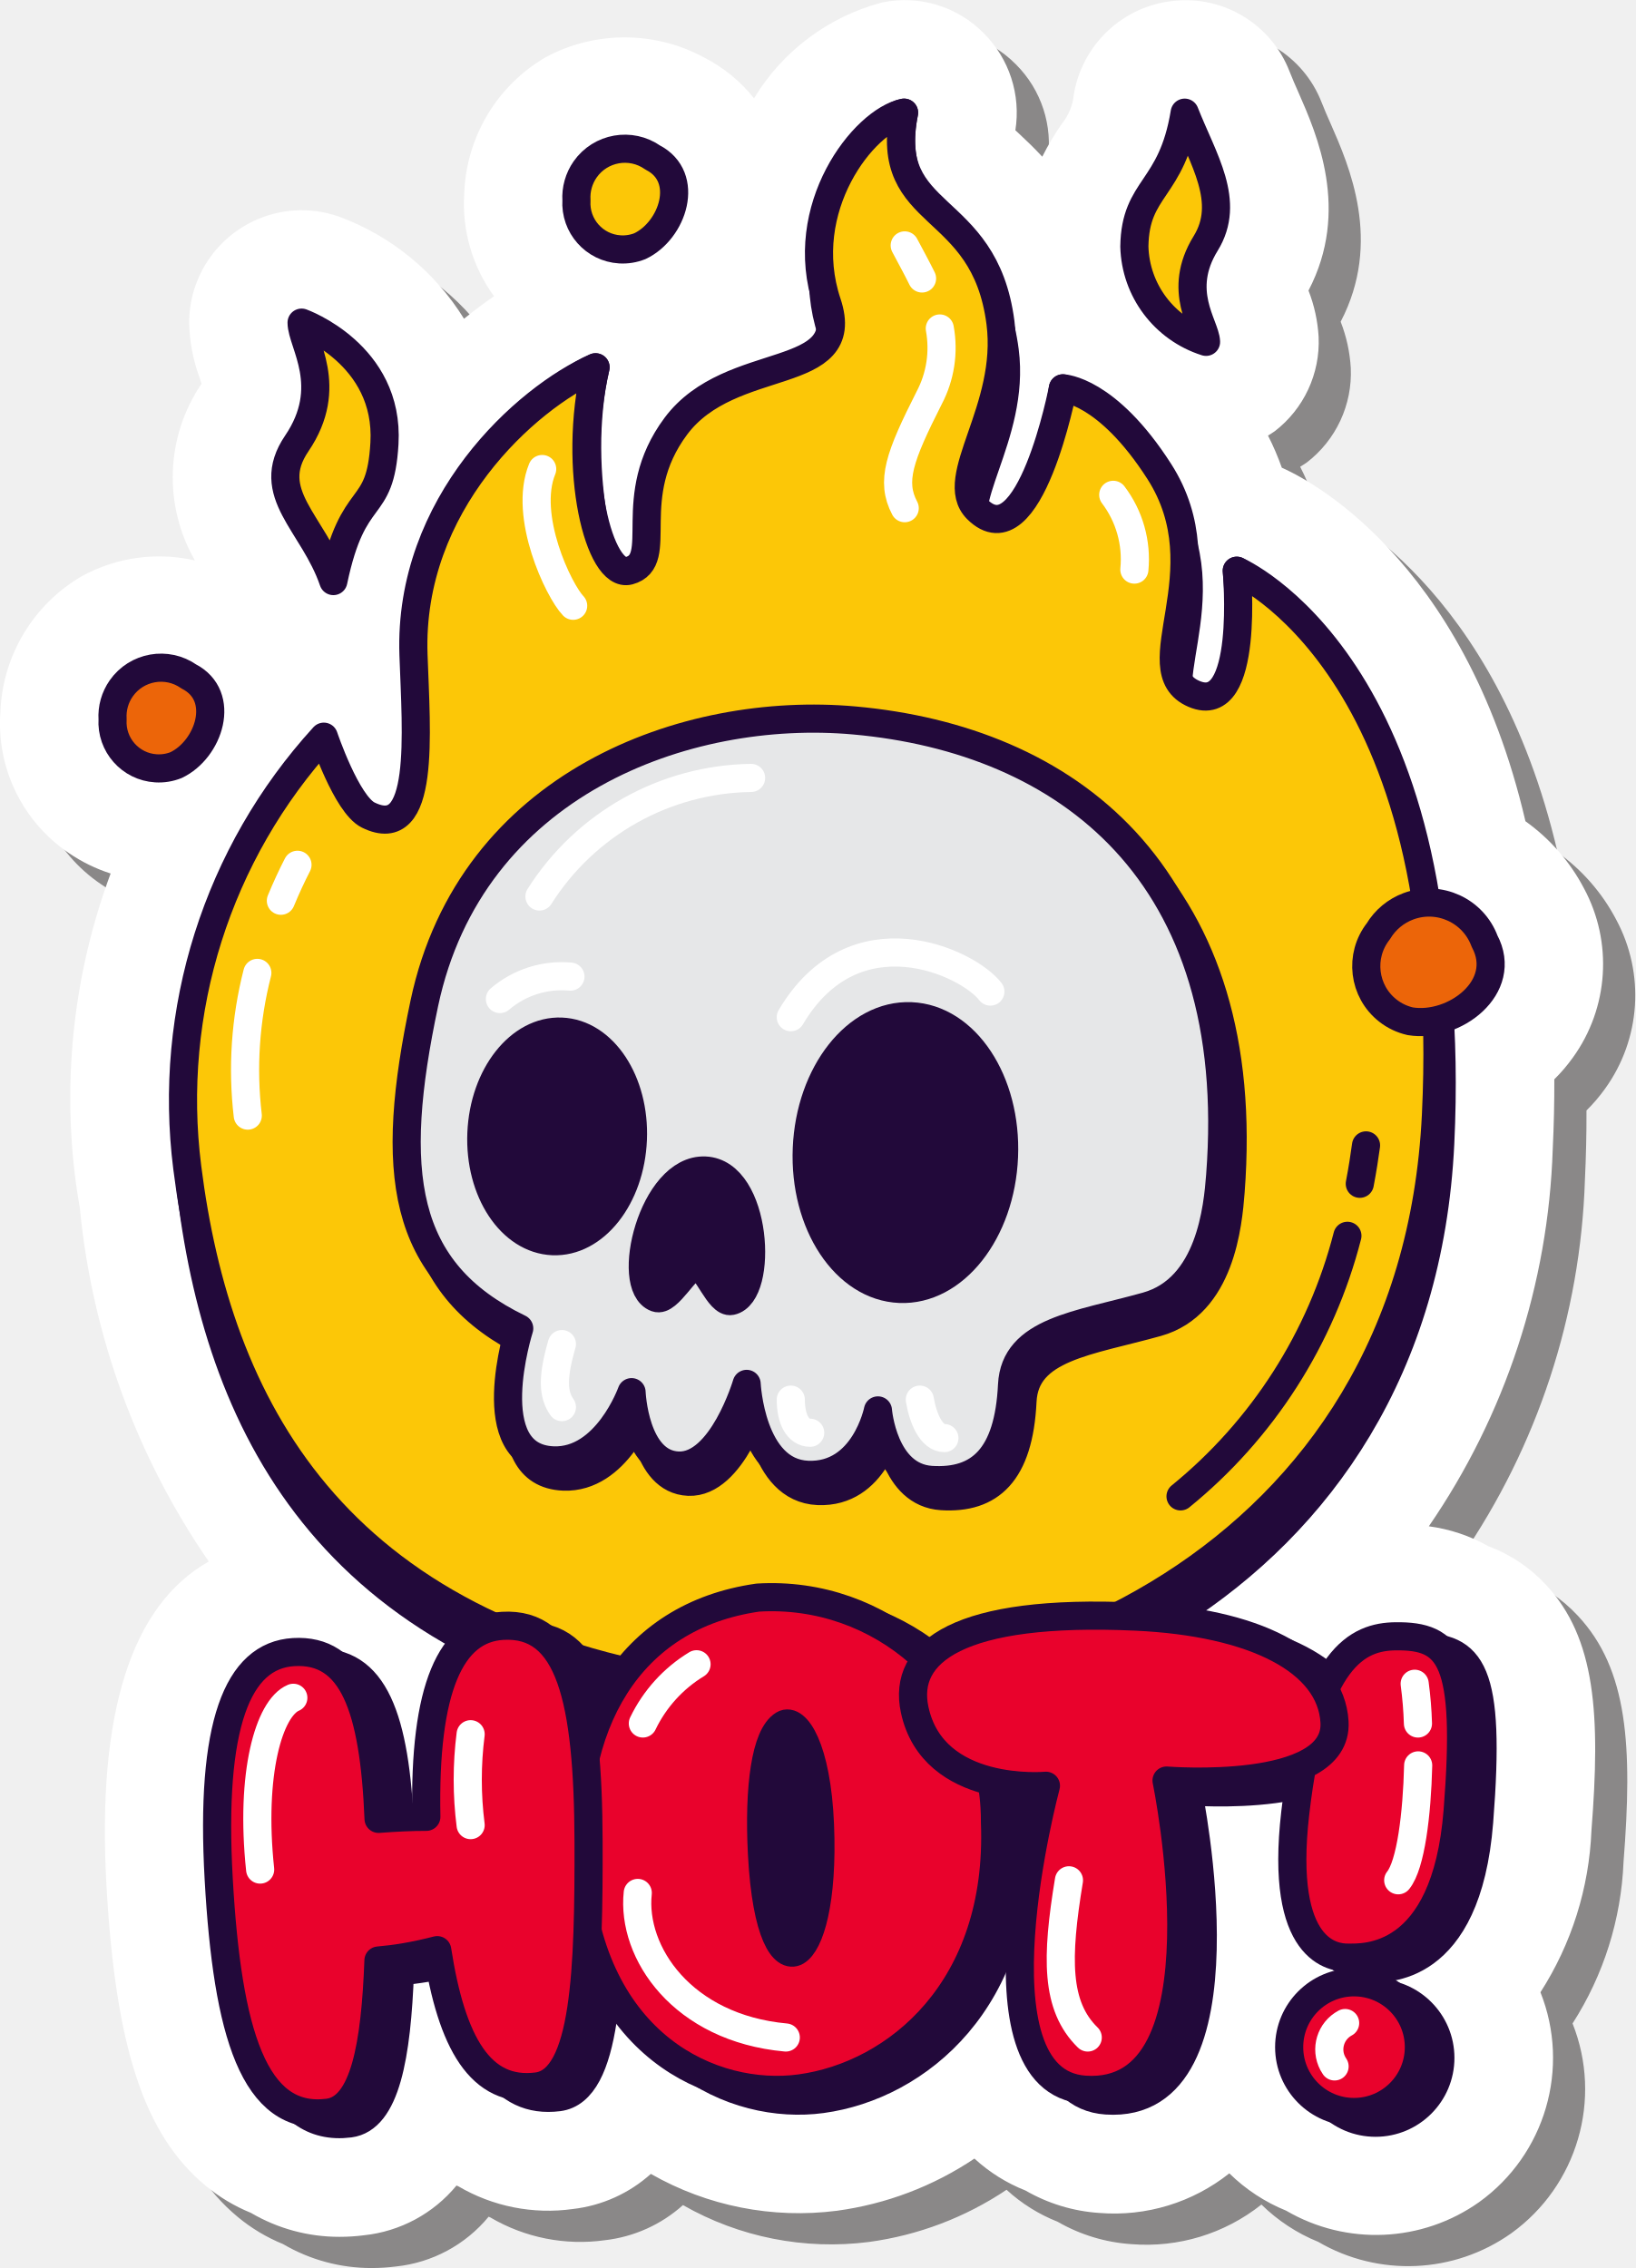
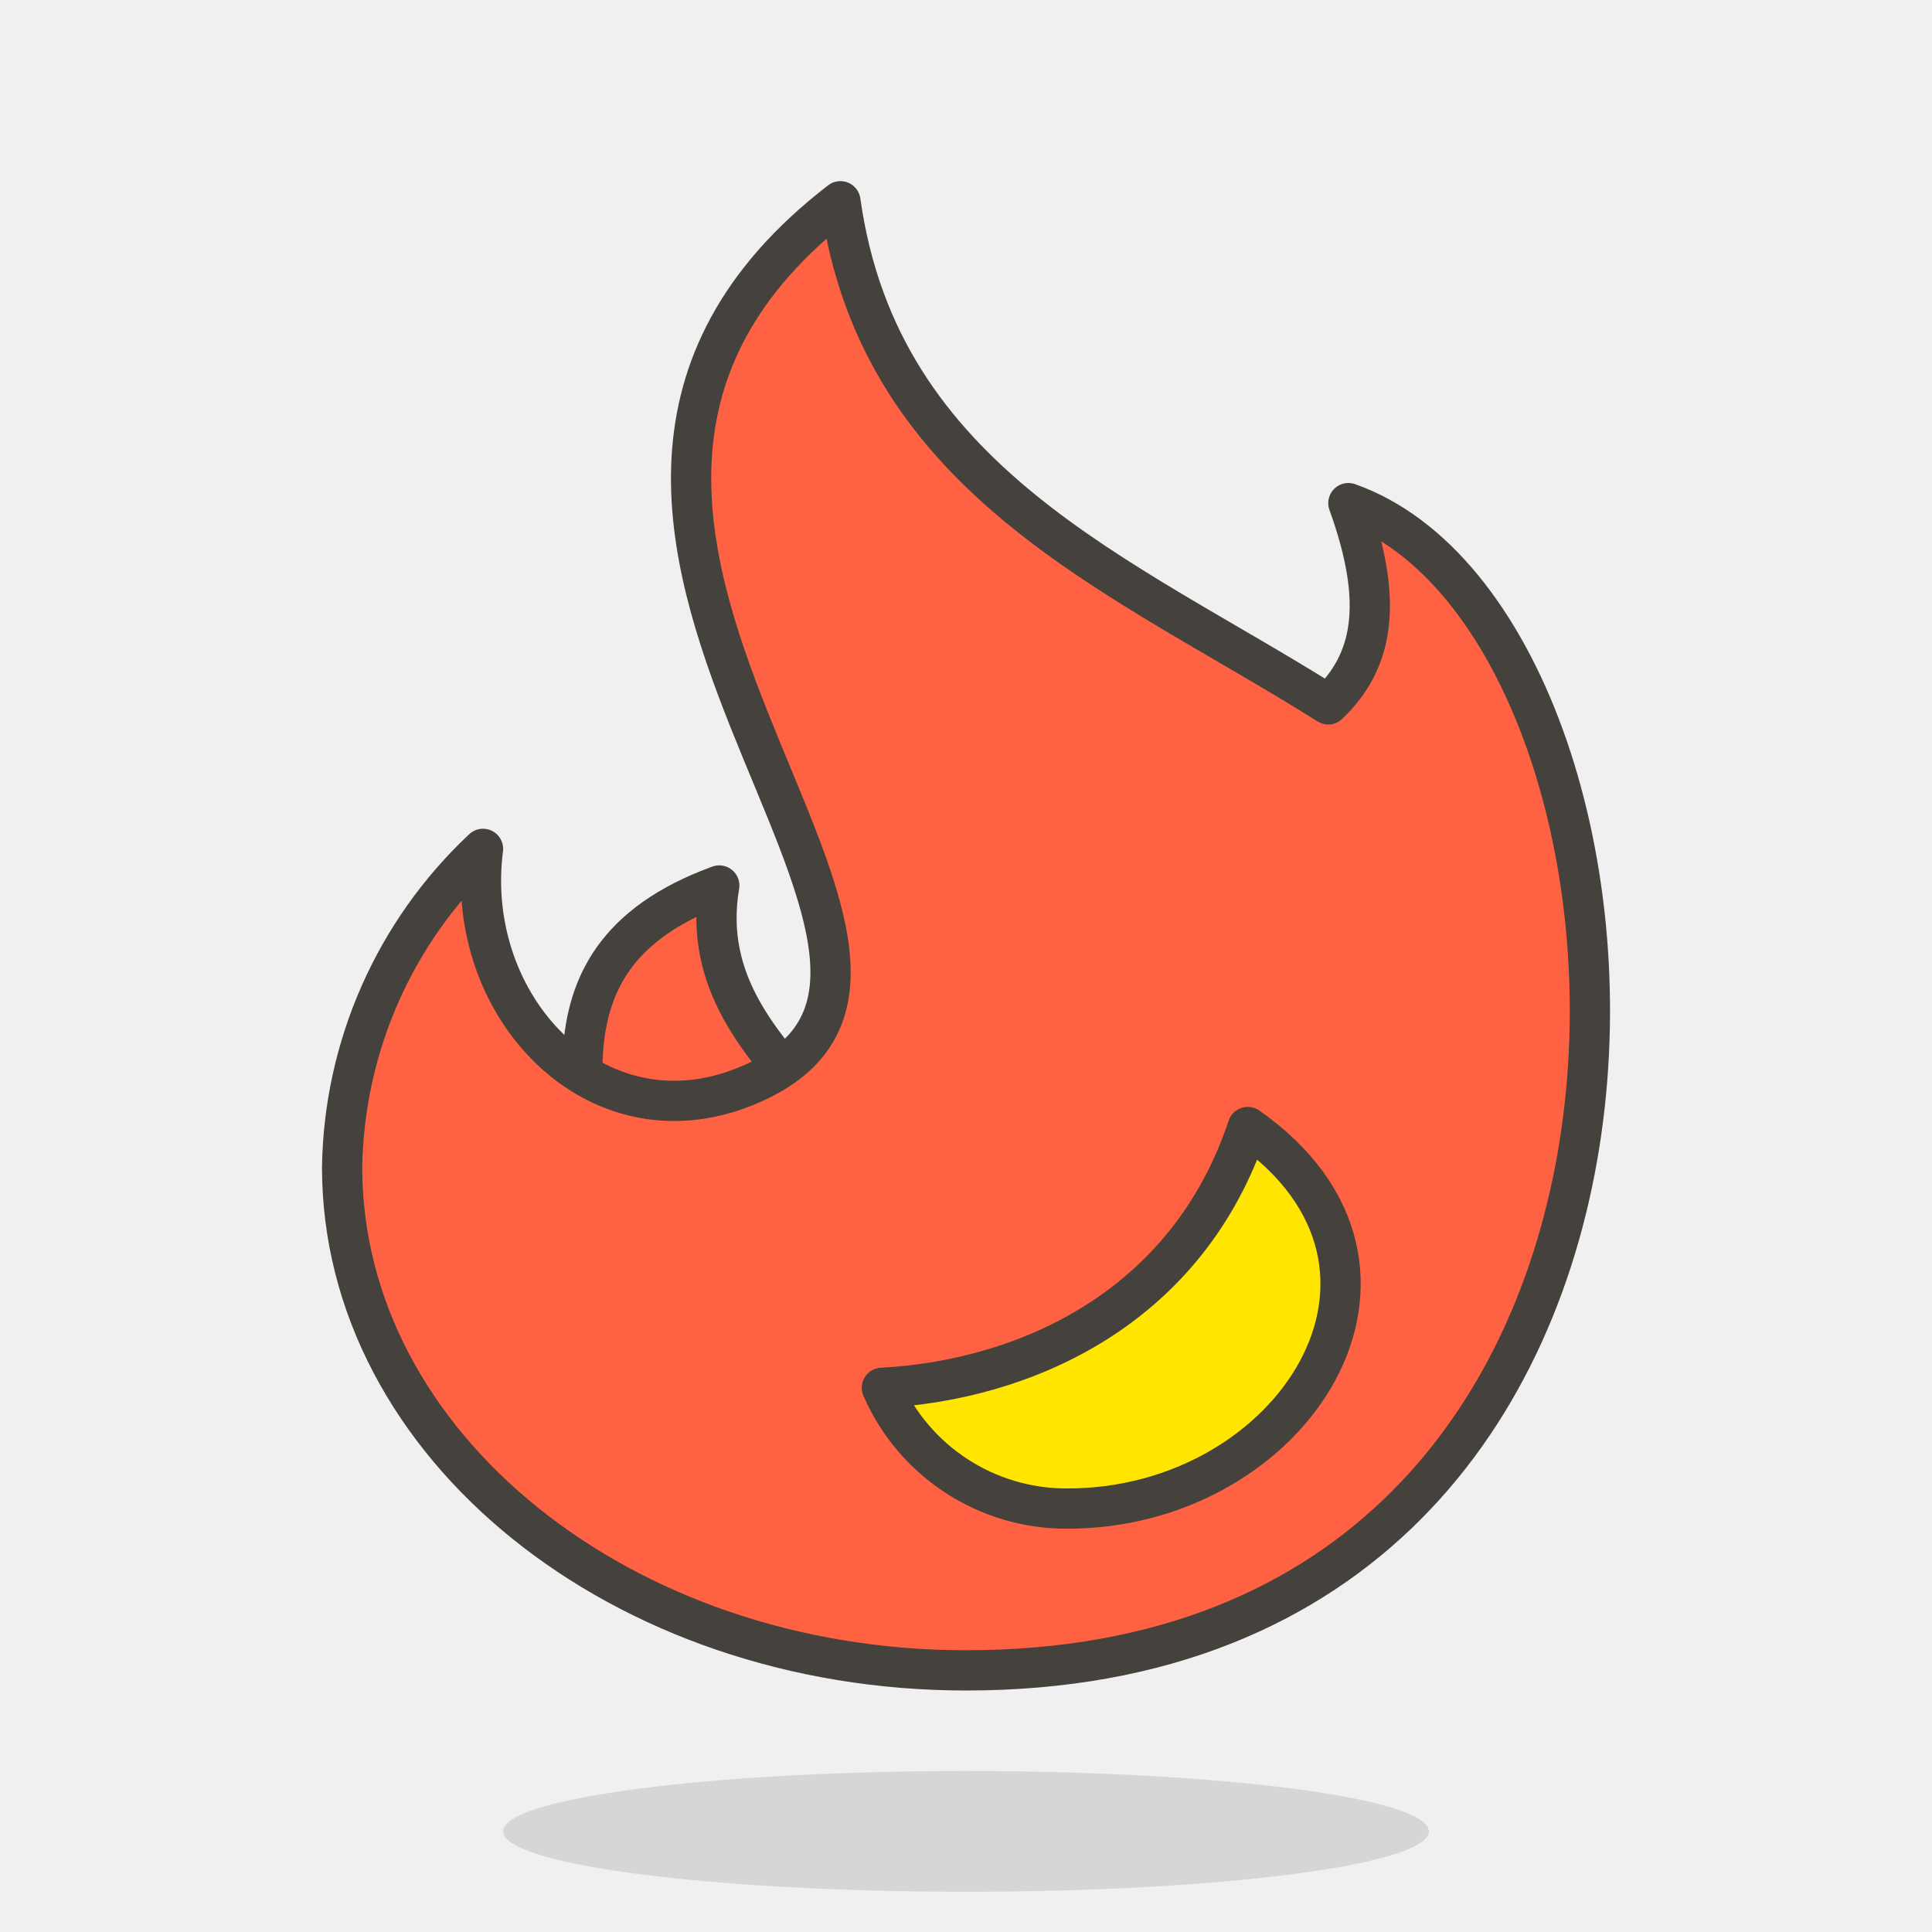
- <svg xmlns="http://www.w3.org/2000/svg" id="Layer_1" style="enable-background:new 0 0 58.119 80.624;" version="1.1" viewBox="0 0 58.119 80.624" xml:space="preserve">
-   <style type="text/css">
- 	.st0{opacity:0.5;fill:#231F20;enable-background:new    ;}
- 	.st1{fill:#FFFFFF;}
- 	.st2{fill:#22093A;stroke:#22093A;stroke-linecap:round;stroke-linejoin:round;}
- 	.st3{fill:#FCC707;stroke:#22093A;stroke-linecap:round;stroke-linejoin:round;}
- 	.st4{fill:none;stroke:#FFFFFF;stroke-linecap:round;stroke-linejoin:round;}
- 	.st5{fill:none;stroke:#22093A;stroke-linecap:round;stroke-linejoin:round;}
- 	.st6{fill:#E6E7E8;stroke:#22093A;stroke-linecap:round;stroke-linejoin:round;}
- 	.st7{fill:#EC6509;stroke:#22093A;stroke-linecap:round;stroke-linejoin:round;}
- 	.st8{fill:#E9022C;stroke:#22093A;stroke-linecap:round;stroke-linejoin:round;}
- </style>
-   <g id="Layer_2_00000044877187766781517490000002076949556345178782_">
-     <g id="Layer_1-2">
-       <path class="st0" d="M54.04,56.072c-0.653-0.368-1.371-0.608-2.114-0.707    c2.72-3.957,4.248-8.612,4.404-13.411c0.04-0.834,0.059-1.662,0.056-2.479    c0.241-0.237,0.461-0.495,0.658-0.77c1.275-1.764,1.429-4.103,0.395-6.019    c-0.497-0.947-1.209-1.763-2.079-2.384c-2.203-9.462-7.884-12.231-8.659-12.568    c-0.139-0.391-0.303-0.773-0.491-1.142c0.078-0.052,0.161-0.095,0.236-0.152    c1.038-0.797,1.622-2.051,1.563-3.358c-0.033-0.564-0.154-1.119-0.36-1.645    c1.488-2.849,0.3-5.548-0.359-7.048c-0.105-0.238-0.213-0.479-0.316-0.745    c-0.65-1.677-2.349-2.706-4.137-2.503c-1.792,0.19-3.236,1.553-3.529,3.331    c-0.037,0.382-0.186,0.744-0.429,1.041c-0.258,0.372-0.489,0.761-0.692,1.165    c-0.315-0.339-0.613-0.62-0.858-0.849c-0.033-0.031-0.065-0.061-0.098-0.09    c0.2-1.263-0.217-2.546-1.123-3.449c-0.939-0.956-2.299-1.368-3.61-1.095    c-1.904,0.5-3.538,1.722-4.555,3.408c-0.478-0.602-1.078-1.094-1.762-1.445    c-1.757-0.955-3.876-0.962-5.639-0.018c-1.727,1.006-2.82,2.824-2.897,4.821    c-0.092,1.312,0.282,2.615,1.058,3.678c-0.354,0.241-0.71,0.51-1.067,0.8    c-1.032-1.672-2.595-2.949-4.438-3.629c-2.083-0.736-4.368,0.357-5.104,2.44    c-0.151,0.428-0.228,0.878-0.228,1.331c0.014,0.668,0.14,1.328,0.371,1.955    c0.021,0.065,0.047,0.143,0.068,0.214c-1.274,1.876-1.365,4.314-0.234,6.28    c-1.362-0.312-2.792-0.114-4.017,0.558c-1.727,1.006-2.82,2.824-2.897,4.821    c-0.148,1.991,0.782,3.909,2.437,5.026c0.456,0.311,0.955,0.555,1.481,0.724    c-1.3,3.499-1.726,7.262-1.239,10.963c0.032,0.252,0.072,0.494,0.113,0.737L3.975,44.032    l0.011,0.098c0.447,4.482,2.021,8.779,4.575,12.489c-2.759,1.554-3.98,5.41-3.636,11.517    c0.324,5.768,1.345,8.858,3.52,10.669c0.485,0.404,1.03,0.73,1.614,0.968    c0.954,0.56,2.04,0.854,3.146,0.852c0.291-0,0.581-0.018,0.869-0.055    c1.287-0.135,2.469-0.77,3.292-1.769c0.022,0.01,0.044,0.02,0.066,0.028    c1.226,0.72,2.659,1.004,4.067,0.807c1.032-0.118,2.001-0.554,2.774-1.248l0.003,0.001    c2.003,1.144,4.324,1.603,6.611,1.309c1.749-0.237,3.421-0.871,4.887-1.855    c0.53,0.487,1.146,0.872,1.815,1.136c0.802,0.463,1.699,0.736,2.623,0.797    c1.663,0.135,3.315-0.369,4.621-1.408c0.58,0.57,1.266,1.021,2.02,1.327    c2.148,1.253,4.831,1.134,6.86-0.305c2.351-1.692,3.249-4.768,2.178-7.459    c1.104-1.72,1.729-3.702,1.812-5.744c0.323-4.097,0.161-6.842-1.625-8.751    C55.514,56.829,54.816,56.362,54.04,56.072z M44.948,10.415L44.909,10.402l-0.003-0.001L44.948,10.415z    " />
-       <path class="st1" d="M52.897,54.964c-0.653-0.368-1.371-0.608-2.114-0.707    c2.72-3.957,4.248-8.612,4.404-13.411c0.04-0.834,0.059-1.662,0.056-2.479    c0.241-0.237,0.461-0.495,0.658-0.77c1.275-1.764,1.429-4.103,0.395-6.019    c-0.497-0.947-1.209-1.763-2.079-2.384c-2.203-9.462-7.884-12.23-8.659-12.568    c-0.139-0.391-0.303-0.773-0.491-1.142c0.078-0.052,0.161-0.095,0.236-0.152    c1.038-0.797,1.622-2.051,1.563-3.358c-0.033-0.564-0.154-1.119-0.36-1.645    c1.488-2.849,0.3-5.548-0.359-7.048c-0.105-0.238-0.213-0.479-0.316-0.745    c-0.65-1.677-2.349-2.706-4.137-2.503c-1.792,0.19-3.236,1.553-3.529,3.331    c-0.037,0.382-0.186,0.744-0.429,1.041c-0.258,0.372-0.489,0.761-0.692,1.165    c-0.315-0.339-0.613-0.62-0.858-0.849c-0.033-0.031-0.065-0.061-0.098-0.09    c0.2-1.263-0.217-2.546-1.123-3.449c-0.939-0.956-2.299-1.368-3.61-1.095    C29.45,0.588,27.816,1.81,26.799,3.495c-0.478-0.602-1.078-1.094-1.762-1.445    c-1.757-0.955-3.876-0.962-5.639-0.018c-1.727,1.006-2.82,2.824-2.897,4.821    c-0.092,1.312,0.282,2.615,1.058,3.678c-0.354,0.241-0.71,0.51-1.067,0.8    C15.46,9.661,13.898,8.383,12.055,7.703c-2.083-0.736-4.368,0.357-5.104,2.44    c-0.151,0.428-0.228,0.878-0.228,1.331c0.014,0.668,0.14,1.328,0.371,1.955    c0.021,0.065,0.047,0.143,0.068,0.214c-1.274,1.876-1.365,4.314-0.234,6.28    c-1.362-0.312-2.792-0.114-4.017,0.558c-1.727,1.006-2.82,2.824-2.897,4.821    c-0.148,1.991,0.782,3.909,2.437,5.026c0.456,0.311,0.955,0.555,1.481,0.724    c-1.3,3.499-1.726,7.262-1.239,10.963c0.032,0.252,0.072,0.494,0.113,0.737l0.028,0.171    l0.011,0.098c0.447,4.482,2.021,8.779,4.575,12.489c-2.759,1.554-3.98,5.41-3.636,11.517    c0.324,5.768,1.345,8.858,3.52,10.669c0.485,0.404,1.03,0.73,1.614,0.968    c0.954,0.56,2.04,0.854,3.146,0.852c0.291-0,0.581-0.018,0.869-0.055    c1.287-0.135,2.469-0.77,3.292-1.769c0.022,0.01,0.044,0.02,0.066,0.028    c1.226,0.72,2.659,1.004,4.067,0.807c1.032-0.118,2.001-0.554,2.774-1.248l0.003,0.001    c2.003,1.144,4.324,1.603,6.611,1.309c1.749-0.237,3.421-0.871,4.887-1.855    c0.53,0.487,1.146,0.872,1.815,1.136c0.802,0.463,1.699,0.736,2.623,0.797    c1.663,0.135,3.315-0.369,4.621-1.408c0.58,0.57,1.266,1.021,2.02,1.327    c2.148,1.253,4.831,1.134,6.86-0.305c2.351-1.692,3.249-4.768,2.178-7.459    c1.104-1.72,1.729-3.702,1.812-5.744c0.323-4.097,0.161-6.842-1.625-8.751    C54.372,55.72,53.674,55.254,52.897,54.964z M43.806,9.307l-0.039-0.013l-0.003-0.001    L43.806,9.307z" />
-       <path class="st2" d="M11.661,27.194c-3.785,4.148-5.559,9.749-4.853,15.32    c1.057,8.369,5.092,16.464,18.271,18.415c10.543,1.56,25.338-4.304,26.109-20.281    c0.772-15.996-7.231-20.36-7.231-20.36s0.628,6.24-1.37,5.384s1.053-4.336-1.231-7.904    c-0.907-1.554-2.125-2.903-3.578-3.964c0,0-1.038,7.163-2.899,5.302    c-1.094-1.094,1.227-3.558,0.831-6.631c-0.571-4.425-4.355-4.586-3.578-8.47    c-1.427,0.285-3.711,4.4-2.581,7.774c0.957,2.859-3.426,1.76-5.377,4.377    c-1.883,2.526-0.329,4.774-1.665,5.138c-1.047,0.285-2.198-4.575-1.342-8.238    c-2.474,1.094-6.509,5.86-6.318,11.236c0.099,2.805,0.434,6.695-1.608,5.689    C12.471,29.603,11.661,27.194,11.661,27.194z" />
-       <path class="st3" d="M11.509,26.188c-3.785,4.148-5.559,9.749-4.853,15.32    c1.057,8.369,5.092,16.464,18.271,18.415c10.543,1.561,25.338-4.304,26.109-20.281    c0.772-15.996-7.079-19.353-7.079-19.353s0.476,5.234-1.522,4.377s1.053-4.336-1.231-7.904    c-1.865-2.914-3.426-2.957-3.426-2.957s-1.19,6.156-3.051,4.295    c-1.094-1.094,1.227-3.558,0.831-6.631C34.987,7.044,31.355,7.889,32.132,4.005    c-1.427,0.285-3.863,3.394-2.734,6.768c0.957,2.859-3.426,1.76-5.377,4.377    c-1.883,2.526-0.329,4.774-1.665,5.138c-1.047,0.285-2.046-3.568-1.189-7.232    c-2.474,1.094-6.661,4.853-6.471,10.229c0.099,2.805,0.434,6.695-1.608,5.689    C12.319,28.596,11.509,26.188,11.509,26.188z" />
-       <path class="st4" d="M33.402,11.677c0.154,0.842,0.021,1.711-0.378,2.467    c-1.06,2.097-1.373,2.966-0.869,3.921" />
-       <path class="st4" d="M32.155,8.724c0.203,0.385,0.419,0.775,0.616,1.175" />
-       <path class="st4" d="M9.146,34.585c-0.425,1.656-0.54,3.376-0.34,5.073" />
-       <path class="st4" d="M10.573,30.742c-0.197,0.382-0.397,0.811-0.59,1.278" />
-       <path class="st4" d="M19.27,16.673c-0.684,1.671,0.587,4.329,1.101,4.861" />
-       <path class="st4" d="M39.566,17.59c0.576,0.76,0.844,1.709,0.751,2.658" />
-       <path class="st5" d="M47.889,43.931c-0.934,3.643-3.013,6.89-5.931,9.263" />
-       <path class="st5" d="M48.551,40.717c-0.053,0.383-0.122,0.845-0.222,1.365" />
-       <path class="st3" d="M10.719,11.469c0,0,3.13,1.115,2.945,4.294c-0.152,2.619-1.106,1.498-1.816,4.893    c-0.707-2.066-2.509-3.113-1.3-4.892C11.922,13.741,10.719,12.198,10.719,11.469z" />
-       <path class="st2" d="M43.737,42.365c0.83-10.784-5.477-15.5-13.004-16.177    c-5.999-0.539-13.624,2.247-15.28,10.047c-1.273,5.999-0.834,9.534,3.371,11.565    c0,0-1.459,4.588,1.209,4.691c1.895,0.073,2.784-2.425,2.784-2.425s0.098,2.544,1.656,2.609    s2.434-2.903,2.434-2.903s0.149,3.148,2.17,3.232s2.496-2.289,2.496-2.289    s0.188,2.364,1.897,2.471c1.718,0.107,2.747-0.814,2.871-3.375    c0.093-1.924,2.356-2.121,4.784-2.801C43.391,46.376,43.65,43.494,43.737,42.365z" />
-       <path class="st6" d="M22.447,49.489c0,0-0.889,2.498-2.784,2.425    c-2.668-0.103-1.209-4.691-1.209-4.691c-4.205-2.031-4.644-5.566-3.371-11.565    c1.656-7.8,9.281-10.586,15.28-10.047c7.526,0.677,13.834,5.393,13.004,16.177    c-0.087,1.129-0.345,4.011-2.613,4.645c-2.428,0.68-4.691,0.877-4.784,2.801    c-0.123,2.56-1.152,3.482-2.87,3.375c-1.709-0.107-1.897-2.471-1.897-2.471    s-0.475,2.372-2.496,2.289s-2.17-3.232-2.17-3.232s-0.876,2.968-2.434,2.903    S22.447,49.489,22.447,49.489z" />
-       <path class="st2" d="M23.325,46.139c-1.137-0.421-0.132-4.606,1.732-4.529s2.086,4.399,0.928,4.639    c-0.427,0.089-0.862-1.229-1.217-1.251C24.384,44.975,23.756,46.298,23.325,46.139z" />
-       <ellipse class="st2" cx="32.179" cy="40.972" rx="4.851" ry="3.507" transform="matrix(0.041425 -0.999142 0.999142 0.041425 -10.09038 71.42638)" />
-       <ellipse class="st2" cx="19.802" cy="40.398" rx="3.728" ry="2.694" transform="matrix(0.041425 -0.999142 0.999142 0.041425 -21.38211 58.50906)" />
-       <path class="st4" d="M19.173,31.869c1.634-2.585,4.463-4.171,7.522-4.215" />
-       <path class="st4" d="M19.971,47.78c-0.342,1.177-0.321,1.785,0,2.241" />
-       <path class="st4" d="M28.106,49.755c0,0.684,0.248,1.177,0.689,1.177" />
-       <path class="st4" d="M32.692,49.755c0.114,0.684,0.418,1.367,0.873,1.367" />
-       <path class="st4" d="M28.106,36.16c2.27-3.835,6.295-1.95,7.093-0.911" />
-       <path class="st4" d="M17.768,35.514c0.694-0.593,1.597-0.881,2.506-0.797" />
-       <path class="st3" d="M42.865,12.152c-1.484-0.471-2.507-1.831-2.548-3.387    c0.03-2.135,1.333-1.974,1.789-4.76c0.649,1.654,1.665,3.159,0.745,4.648    C41.806,10.347,42.839,11.559,42.865,12.152z" />
-       <path class="st7" d="M48.988,33.106c-0.685,0.873-0.533,2.136,0.34,2.82    c0.233,0.183,0.504,0.312,0.794,0.378c1.559,0.257,3.516-1.211,2.642-2.847    c-0.404-1.089-1.615-1.645-2.704-1.241C49.612,32.382,49.234,32.696,48.988,33.106z" />
-       <path class="st7" d="M4.001,25.569c-0.056,0.908,0.635,1.689,1.543,1.744    c0.243,0.015,0.486-0.024,0.712-0.114c1.171-0.553,1.808-2.455,0.456-3.151    c-0.78-0.547-1.855-0.358-2.402,0.422C4.085,24.791,3.976,25.178,4.001,25.569z" />
-       <path class="st3" d="M20.488,7.121c-0.056,0.908,0.635,1.689,1.543,1.744    C22.274,8.88,22.517,8.841,22.743,8.751c1.171-0.553,1.808-2.455,0.456-3.151    c-0.78-0.547-1.855-0.358-2.402,0.422C20.573,6.343,20.464,6.73,20.488,7.121z" />
-       <path class="st2" d="M50.363,58.55c-1.315,0.016-2.92,0.713-3.563,6.276    c-0.574,4.967,1.377,5.153,1.88,5.147s3.463,0.213,3.891-5.216S52.312,58.527,50.363,58.55z    " />
-       <circle class="st2" cx="48.888" cy="73.155" r="2.305" />
-       <path class="st2" d="M27.698,57.174c4.379-0.268,8.146,3.064,8.414,7.442    c0.011,0.183,0.016,0.366,0.015,0.55c0.231,5.909-3.493,8.989-6.922,9.454    c-3.095,0.42-7.452-1.501-7.914-7.78C20.911,61.696,23.097,57.832,27.698,57.174z" />
-       <path class="st2" d="M28.613,61.688c0.434-0.263,1.18,0.821,1.294,3.558    c0.114,2.737-0.366,4.231-0.842,4.508c-0.429,0.25-1.067-0.564-1.219-3.469    C27.722,63.905,27.976,62.074,28.613,61.688z" />
-       <path class="st2" d="M41.129,57.851c-6.299-0.287-8.294,1.256-7.857,3.307    c0.657,3.082,4.666,2.706,4.666,2.706s-2.827,10.522,1.385,10.805    c5.252,0.353,2.902-10.99,2.902-10.99s6.12,0.493,5.97-2.083    C48.069,59.43,45.351,58.043,41.129,57.851z" />
-       <path class="st2" d="M18.63,58.178c-1.844,0.106-2.805,2.216-2.713,6.789    c-0.531-0.001-1.102,0.028-1.698,0.073c-0.163-3.975-0.924-6.049-3.016-5.929    c-2.009,0.116-2.974,2.601-2.666,8.068c0.308,5.467,1.256,8.641,3.888,8.307    c1.288-0.163,1.679-2.41,1.79-5.411c0.295-0.026,0.601-0.062,0.931-0.118    c0.418-0.072,0.799-0.157,1.158-0.25c0.51,3.301,1.536,5.1,3.548,4.845    c1.731-0.219,1.843-4.196,1.83-8.712C21.667,60.738,21.008,58.041,18.63,58.178z" />
-       <path class="st8" d="M49.599,58.168c-1.315,0.016-2.92,0.713-3.563,6.276    c-0.574,4.967,1.377,5.153,1.88,5.147s3.463,0.213,3.891-5.216S51.548,58.144,49.599,58.168z    " />
-       <circle class="st8" cx="48.124" cy="72.773" r="2.305" />
-       <path class="st8" d="M26.934,56.792c4.379-0.268,8.146,3.064,8.414,7.442    c0.011,0.183,0.016,0.366,0.015,0.55c0.231,5.909-3.493,8.989-6.922,9.454    c-3.095,0.42-7.452-1.501-7.914-7.78C20.147,61.313,22.333,57.45,26.934,56.792z" />
-       <path class="st2" d="M27.849,61.305c0.434-0.263,1.18,0.821,1.294,3.558    s-0.366,4.231-0.842,4.508c-0.429,0.25-1.067-0.564-1.219-3.469    C26.958,63.523,27.212,61.692,27.849,61.305z" />
-       <path class="st8" d="M40.365,57.468c-6.299-0.287-8.294,1.256-7.857,3.307    c0.657,3.082,4.666,2.706,4.666,2.706s-2.827,10.522,1.385,10.805    c5.252,0.353,2.902-10.99,2.902-10.99s6.12,0.493,5.97-2.083    C47.305,59.048,44.587,57.661,40.365,57.468z" />
-       <path class="st8" d="M17.866,57.796c-1.844,0.106-2.805,2.216-2.713,6.789    c-0.531-0.001-1.102,0.028-1.698,0.073c-0.163-3.975-0.924-6.049-3.016-5.929    c-2.009,0.116-2.974,2.601-2.666,8.068c0.308,5.467,1.256,8.641,3.888,8.307    c1.288-0.163,1.679-2.41,1.79-5.411c0.295-0.026,0.601-0.062,0.931-0.118    c0.418-0.072,0.799-0.157,1.158-0.25c0.51,3.301,1.537,5.1,3.548,4.845    c1.731-0.219,1.843-4.196,1.83-8.712C20.903,60.355,20.244,57.659,17.866,57.796z" />
-       <path class="st4" d="M10.425,60.354c-0.861,0.363-1.542,2.69-1.179,6.106" />
-       <path class="st4" d="M16.727,61.649c-0.137,1.073-0.137,2.158,0,3.231" />
-       <path class="st4" d="M22.667,67.291c-0.227,2.123,1.589,4.804,5.261,5.139" />
-       <path class="st4" d="M22.848,61.267c0.419-0.871,1.082-1.603,1.908-2.105" />
-       <path class="st4" d="M47.808,71.916c-0.518,0.277-0.714,0.921-0.437,1.44    c0.019,0.035,0.039,0.069,0.062,0.102" />
-       <path class="st4" d="M50.404,62.757c-0.042,1.737-0.263,3.532-0.709,4.084" />
-       <path class="st4" d="M50.28,59.855c0.063,0.469,0.102,0.94,0.116,1.413" />
-       <path class="st4" d="M37.992,66.842c-0.453,2.749-0.478,4.469,0.668,5.588" />
+ <svg xmlns="http://www.w3.org/2000/svg" id="Icons" viewBox="0 0 48 48">
+   <defs>
+     <style>.cls-1{fill:#45413c;opacity:0.15;}.cls-2{fill:#ff6242;}.cls-2,.cls-3{stroke:#45413c;stroke-linecap:round;stroke-linejoin:round;}.cls-3{fill:#ffe500;}</style>
+   </defs>
+   <g id="_Group_" data-name="&lt;Group&gt;">
+     <ellipse id="_Ellipse_" data-name="&lt;Ellipse&gt;" class="cls-1" cx="24" cy="45.5" rx="11.5" ry="1.5" />
+     <g id="_Group_2" data-name="&lt;Group&gt;">
+       <path id="_Path_" data-name="&lt;Path&gt;" class="cls-2" d="M14.44,30.61c.76-2.36-1.79-6.71,3.43-8.61-.82,4.86,5.94,6.25,4.4,11.1Z" />
+       <path id="_Path_2" data-name="&lt;Path&gt;" class="cls-2" d="M33.5,12.5c.9,2.49.61,3.94-.5,5C27.92,14.3,21.86,12,20.88,5,10.5,13,26,24,18.5,27c-3.71,1.49-7-2-6.5-5.91A11.07,11.07,0,0,0,8.5,29c0,6.9,6.94,12.5,15.5,12.5C43.6,41.5,42,15.5,33.5,12.5Z" />
+       <path id="_Path_3" data-name="&lt;Path&gt;" class="cls-3" d="M31,28c-1.5,4.5-5.52,6.29-9.09,6.48a5,5,0,0,0,4.59,3C32.12,37.5,36,31.5,31,28Z" />
    </g>
  </g>
</svg>
